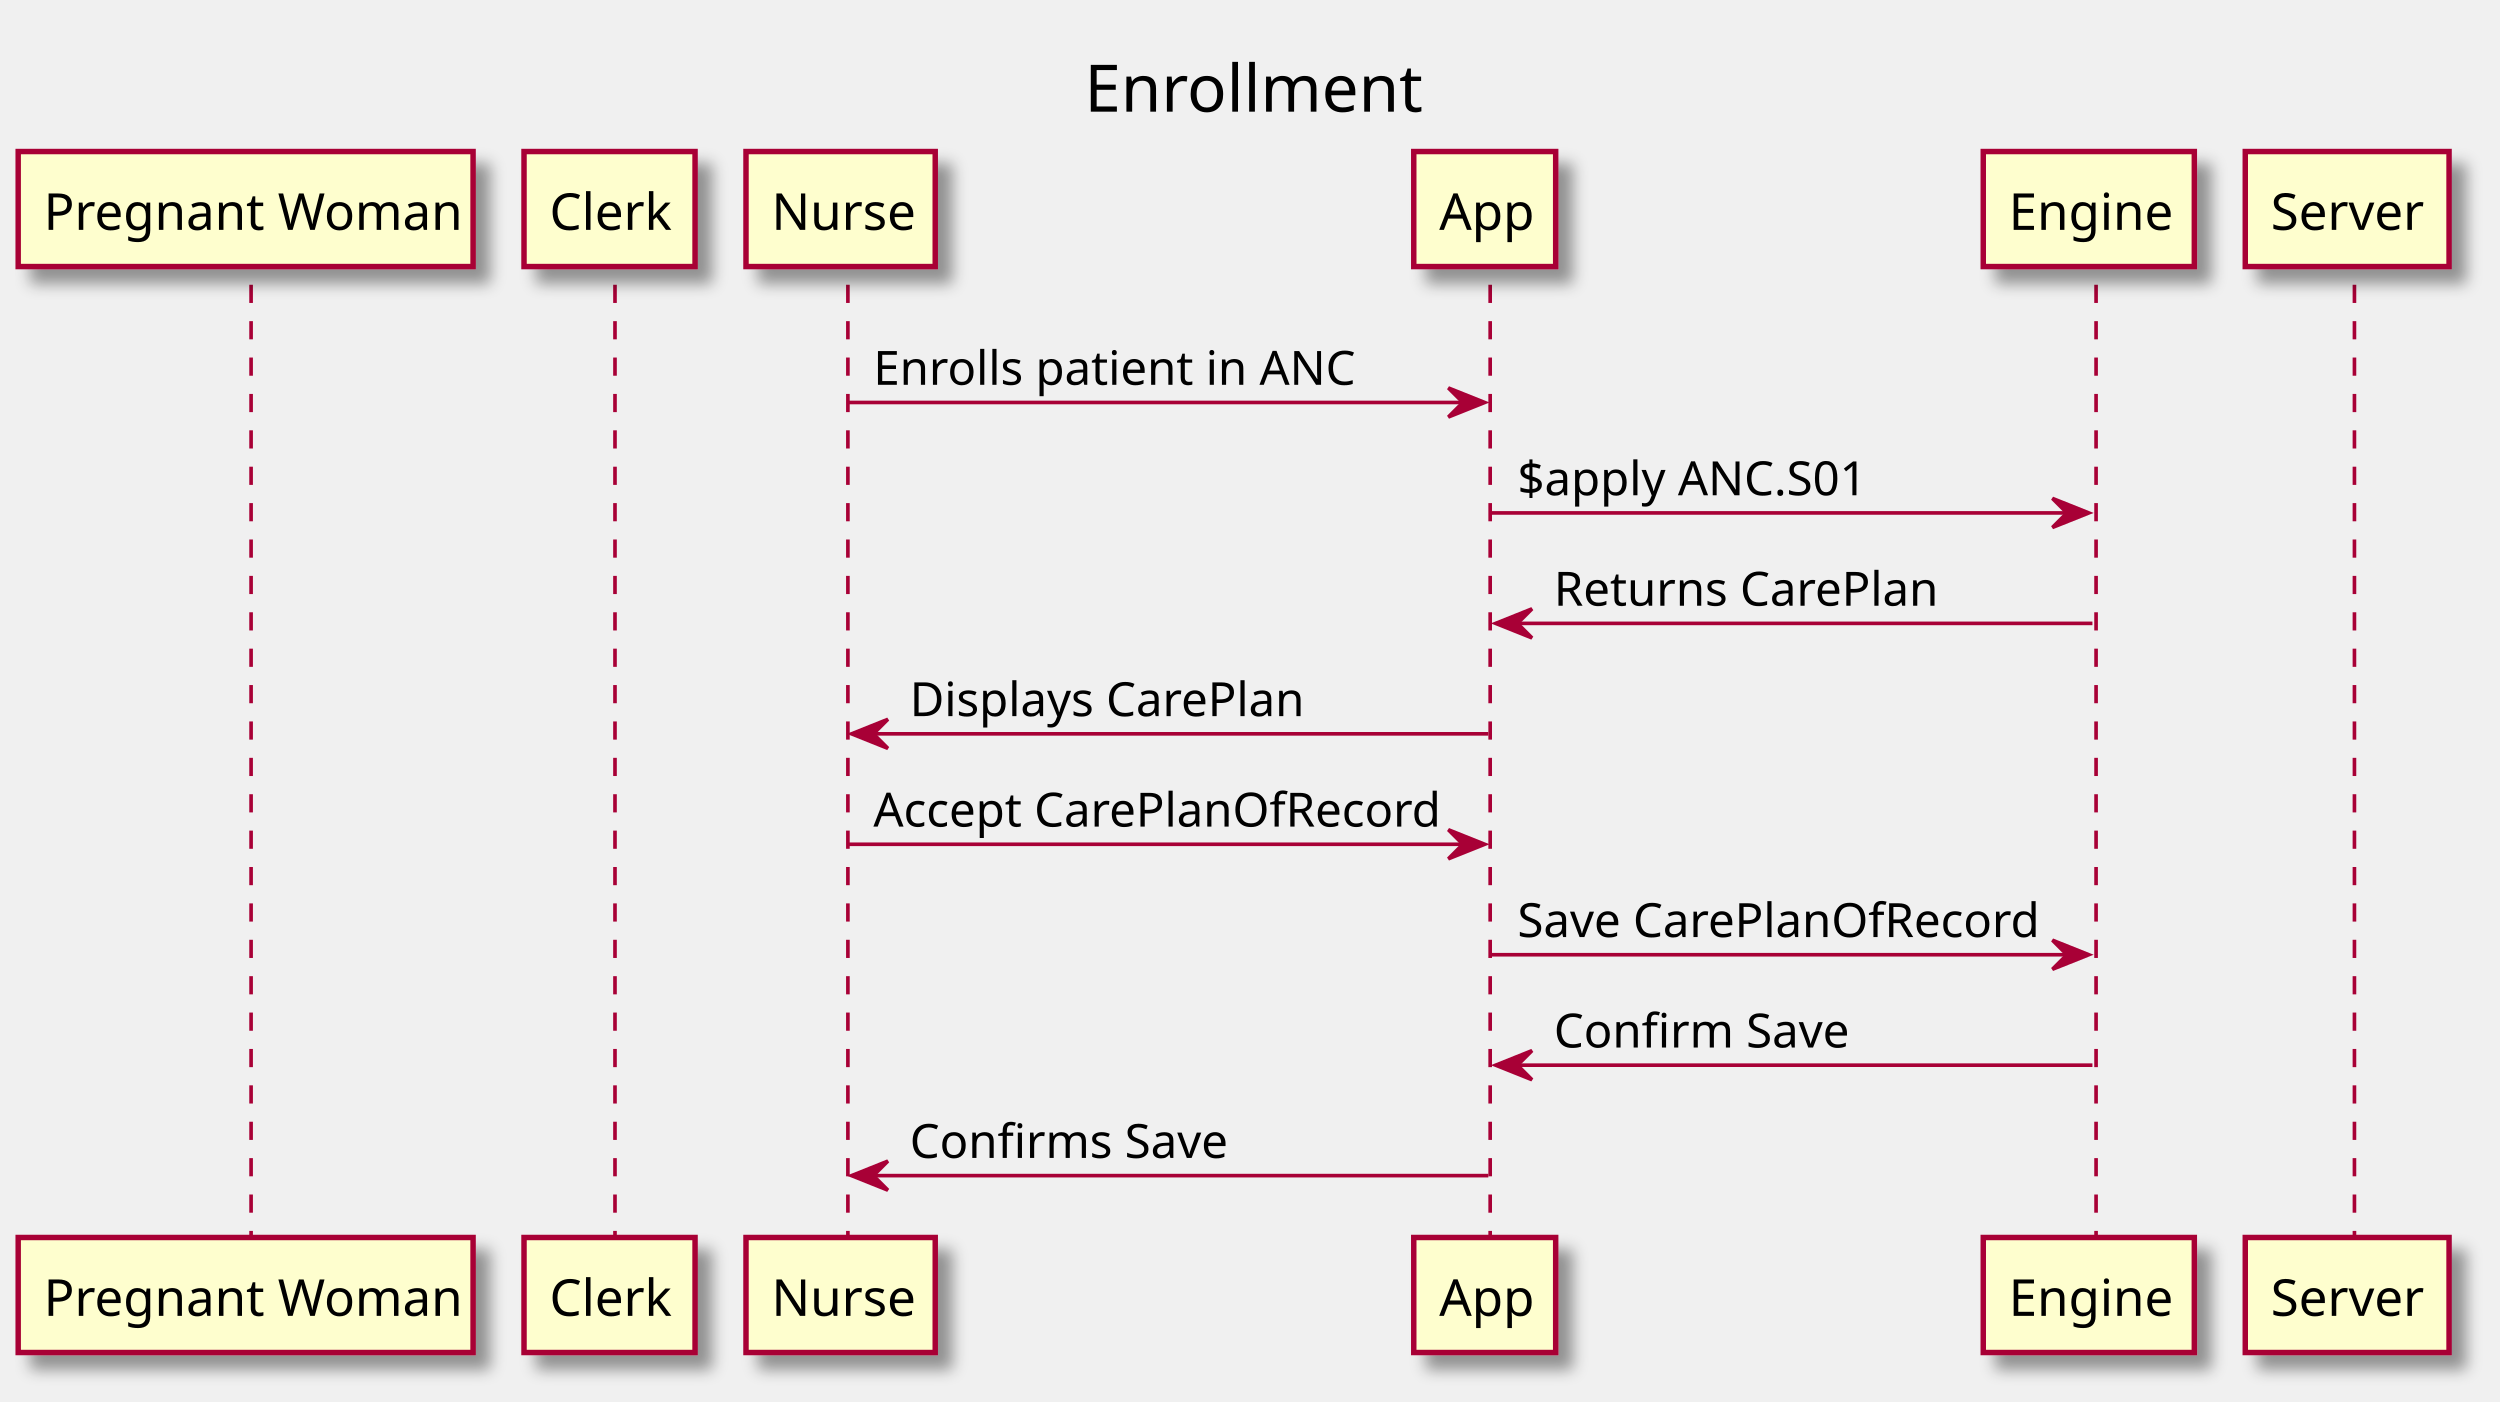
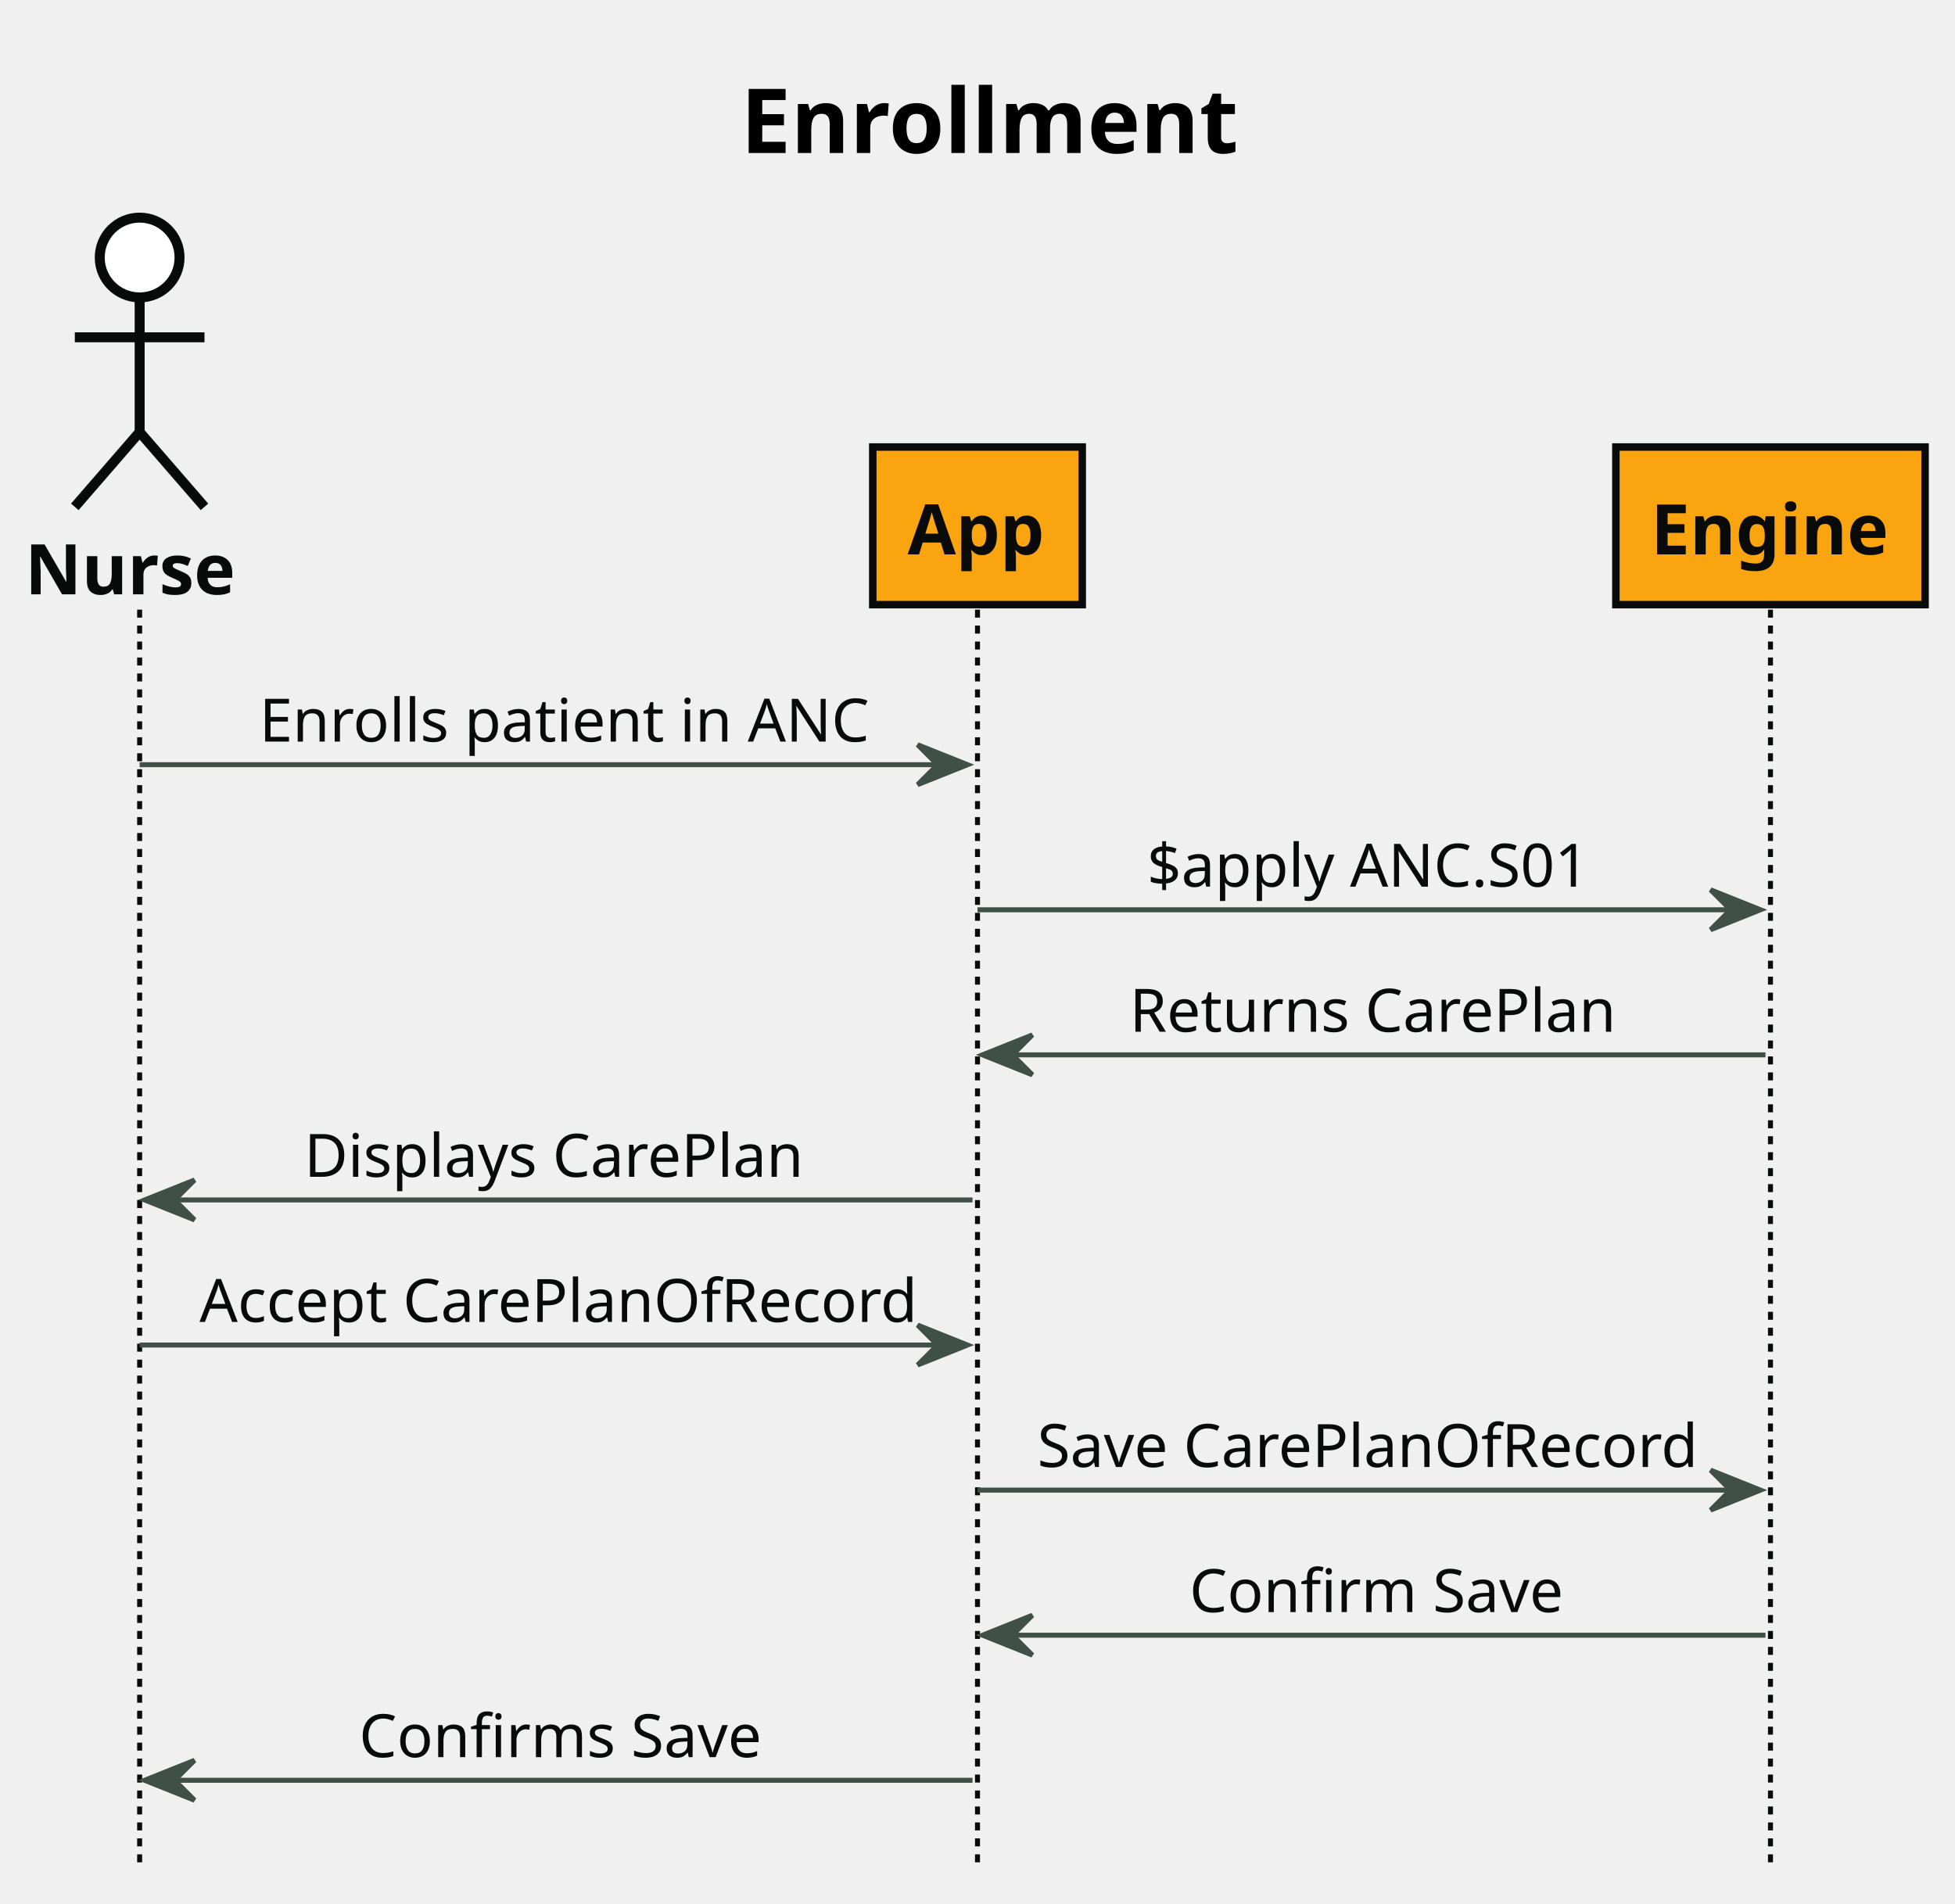
- <svg xmlns="http://www.w3.org/2000/svg" contentScriptType="application/ecmascript" contentStyleType="text/css" height="385px" preserveAspectRatio="none" style="width:687px;height:385px;background:#FFFFFF;" version="1.1" viewBox="0 0 687 385" width="687px" zoomAndPan="magnify">
-   <defs>
-     <filter height="300%" id="f1ng6d03umobh6" width="300%" x="-1" y="-1">
-       <feGaussianBlur result="blurOut" stdDeviation="2.0" />
-       <feColorMatrix in="blurOut" result="blurOut2" type="matrix" values="0 0 0 0 0 0 0 0 0 0 0 0 0 0 0 0 0 0 .4 0" />
-       <feOffset dx="4.0" dy="4.0" in="blurOut2" result="blurOut3" />
-       <feBlend in="SourceGraphic" in2="blurOut3" mode="normal" />
-     </filter>
-   </defs>
+ <svg xmlns="http://www.w3.org/2000/svg" contentScriptType="application/ecmascript" contentStyleType="text/css" height="1193.75px" preserveAspectRatio="none" style="width:1225px;height:1193px;background:#FFFFFF;" version="1.1" viewBox="0 0 1225 1193" width="1225px" zoomAndPan="magnify">
+   <defs />
  <g>
-     <text fill="#000000" font-family="sans-serif" font-size="18" lengthAdjust="spacing" textLength="86" x="298" y="30.686">Enrollment</text>
-     <line style="stroke:#A80036;stroke-width:1.0;stroke-dasharray:5.0,5.0;" x1="69" x2="69" y1="78.25" y2="341.062" />
-     <line style="stroke:#A80036;stroke-width:1.0;stroke-dasharray:5.0,5.0;" x1="169" x2="169" y1="78.25" y2="341.062" />
-     <line style="stroke:#A80036;stroke-width:1.0;stroke-dasharray:5.0,5.0;" x1="233" x2="233" y1="78.25" y2="341.062" />
-     <line style="stroke:#A80036;stroke-width:1.0;stroke-dasharray:5.0,5.0;" x1="409.5" x2="409.5" y1="78.25" y2="341.062" />
-     <line style="stroke:#A80036;stroke-width:1.0;stroke-dasharray:5.0,5.0;" x1="576" x2="576" y1="78.25" y2="341.062" />
-     <line style="stroke:#A80036;stroke-width:1.0;stroke-dasharray:5.0,5.0;" x1="647" x2="647" y1="78.25" y2="341.062" />
-     <rect fill="#FEFECE" filter="url(#f1ng6d03umobh6)" height="31.609" style="stroke:#A80036;stroke-width:1.5;" width="125" x="5" y="41.641" />
-     <text fill="#000000" font-family="sans-serif" font-size="14" lengthAdjust="spacing" textLength="111" x="12" y="63.174">Pregnant Woman</text>
-     <rect fill="#FEFECE" filter="url(#f1ng6d03umobh6)" height="31.609" style="stroke:#A80036;stroke-width:1.5;" width="125" x="5" y="340.062" />
-     <text fill="#000000" font-family="sans-serif" font-size="14" lengthAdjust="spacing" textLength="111" x="12" y="361.596">Pregnant Woman</text>
-     <rect fill="#FEFECE" filter="url(#f1ng6d03umobh6)" height="31.609" style="stroke:#A80036;stroke-width:1.5;" width="47" x="144" y="41.641" />
-     <text fill="#000000" font-family="sans-serif" font-size="14" lengthAdjust="spacing" textLength="33" x="151" y="63.174">Clerk</text>
-     <rect fill="#FEFECE" filter="url(#f1ng6d03umobh6)" height="31.609" style="stroke:#A80036;stroke-width:1.5;" width="47" x="144" y="340.062" />
-     <text fill="#000000" font-family="sans-serif" font-size="14" lengthAdjust="spacing" textLength="33" x="151" y="361.596">Clerk</text>
-     <rect fill="#FEFECE" filter="url(#f1ng6d03umobh6)" height="31.609" style="stroke:#A80036;stroke-width:1.5;" width="52" x="205" y="41.641" />
-     <text fill="#000000" font-family="sans-serif" font-size="14" lengthAdjust="spacing" textLength="38" x="212" y="63.174">Nurse</text>
-     <rect fill="#FEFECE" filter="url(#f1ng6d03umobh6)" height="31.609" style="stroke:#A80036;stroke-width:1.5;" width="52" x="205" y="340.062" />
-     <text fill="#000000" font-family="sans-serif" font-size="14" lengthAdjust="spacing" textLength="38" x="212" y="361.596">Nurse</text>
-     <rect fill="#FEFECE" filter="url(#f1ng6d03umobh6)" height="31.609" style="stroke:#A80036;stroke-width:1.5;" width="39" x="388.5" y="41.641" />
-     <text fill="#000000" font-family="sans-serif" font-size="14" lengthAdjust="spacing" textLength="25" x="395.5" y="63.174">App</text>
-     <rect fill="#FEFECE" filter="url(#f1ng6d03umobh6)" height="31.609" style="stroke:#A80036;stroke-width:1.5;" width="39" x="388.5" y="340.062" />
-     <text fill="#000000" font-family="sans-serif" font-size="14" lengthAdjust="spacing" textLength="25" x="395.5" y="361.596">App</text>
-     <rect fill="#FEFECE" filter="url(#f1ng6d03umobh6)" height="31.609" style="stroke:#A80036;stroke-width:1.5;" width="58" x="545" y="41.641" />
-     <text fill="#000000" font-family="sans-serif" font-size="14" lengthAdjust="spacing" textLength="44" x="552" y="63.174">Engine</text>
-     <rect fill="#FEFECE" filter="url(#f1ng6d03umobh6)" height="31.609" style="stroke:#A80036;stroke-width:1.5;" width="58" x="545" y="340.062" />
-     <text fill="#000000" font-family="sans-serif" font-size="14" lengthAdjust="spacing" textLength="44" x="552" y="361.596">Engine</text>
-     <rect fill="#FEFECE" filter="url(#f1ng6d03umobh6)" height="31.609" style="stroke:#A80036;stroke-width:1.5;" width="56" x="617" y="41.641" />
-     <text fill="#000000" font-family="sans-serif" font-size="14" lengthAdjust="spacing" textLength="42" x="624" y="63.174">Server</text>
-     <rect fill="#FEFECE" filter="url(#f1ng6d03umobh6)" height="31.609" style="stroke:#A80036;stroke-width:1.5;" width="56" x="617" y="340.062" />
-     <text fill="#000000" font-family="sans-serif" font-size="14" lengthAdjust="spacing" textLength="42" x="624" y="361.596">Server</text>
-     <polygon fill="#A80036" points="398,106.602,408,110.602,398,114.602,402,110.602" style="stroke:#A80036;stroke-width:1.0;" />
-     <line style="stroke:#A80036;stroke-width:1.0;" x1="233" x2="404" y1="110.602" y2="110.602" />
-     <text fill="#000000" font-family="sans-serif" font-size="13" lengthAdjust="spacing" textLength="128" x="240" y="105.745">Enrolls patient in ANC</text>
-     <polygon fill="#A80036" points="564,136.953,574,140.953,564,144.953,568,140.953" style="stroke:#A80036;stroke-width:1.0;" />
-     <line style="stroke:#A80036;stroke-width:1.0;" x1="410" x2="570" y1="140.953" y2="140.953" />
-     <text fill="#000000" font-family="sans-serif" font-size="13" lengthAdjust="spacing" textLength="96" x="417" y="136.097">$apply ANC.S01</text>
-     <polygon fill="#A80036" points="421,167.305,411,171.305,421,175.305,417,171.305" style="stroke:#A80036;stroke-width:1.0;" />
-     <line style="stroke:#A80036;stroke-width:1.0;" x1="415" x2="575" y1="171.305" y2="171.305" />
-     <text fill="#000000" font-family="sans-serif" font-size="13" lengthAdjust="spacing" textLength="102" x="427" y="166.448">Returns CarePlan</text>
-     <polygon fill="#A80036" points="244,197.656,234,201.656,244,205.656,240,201.656" style="stroke:#A80036;stroke-width:1.0;" />
-     <line style="stroke:#A80036;stroke-width:1.0;" x1="238" x2="409" y1="201.656" y2="201.656" />
-     <text fill="#000000" font-family="sans-serif" font-size="13" lengthAdjust="spacing" textLength="107" x="250" y="196.8">Displays CarePlan</text>
-     <polygon fill="#A80036" points="398,228.008,408,232.008,398,236.008,402,232.008" style="stroke:#A80036;stroke-width:1.0;" />
-     <line style="stroke:#A80036;stroke-width:1.0;" x1="233" x2="404" y1="232.008" y2="232.008" />
-     <text fill="#000000" font-family="sans-serif" font-size="13" lengthAdjust="spacing" textLength="153" x="240" y="227.151">Accept CarePlanOfRecord</text>
-     <polygon fill="#A80036" points="564,258.359,574,262.359,564,266.359,568,262.359" style="stroke:#A80036;stroke-width:1.0;" />
-     <line style="stroke:#A80036;stroke-width:1.0;" x1="410" x2="570" y1="262.359" y2="262.359" />
-     <text fill="#000000" font-family="sans-serif" font-size="13" lengthAdjust="spacing" textLength="142" x="417" y="257.503">Save CarePlanOfRecord</text>
-     <polygon fill="#A80036" points="421,288.711,411,292.711,421,296.711,417,292.711" style="stroke:#A80036;stroke-width:1.0;" />
-     <line style="stroke:#A80036;stroke-width:1.0;" x1="415" x2="575" y1="292.711" y2="292.711" />
-     <text fill="#000000" font-family="sans-serif" font-size="13" lengthAdjust="spacing" textLength="79" x="427" y="287.854">Confirm Save</text>
-     <polygon fill="#A80036" points="244,319.062,234,323.062,244,327.062,240,323.062" style="stroke:#A80036;stroke-width:1.0;" />
-     <line style="stroke:#A80036;stroke-width:1.0;" x1="238" x2="409" y1="323.062" y2="323.062" />
-     <text fill="#000000" font-family="sans-serif" font-size="13" lengthAdjust="spacing" textLength="86" x="250" y="318.206">Confirms Save</text>
+     <text fill="#000000" font-family="Source Sans Pro" font-size="56.25" font-weight="bold" lengthAdjust="spacing" textLength="293.75" x="464.062" y="95.892">Enrollment</text>
+     <line style="stroke:#090B0A;stroke-width:3.125;stroke-dasharray:5.0,5.0;" x1="87.5" x2="87.5" y1="382.031" y2="1171.875" />
+     <line style="stroke:#090B0A;stroke-width:3.125;stroke-dasharray:5.0,5.0;" x1="612.5" x2="612.5" y1="382.031" y2="1171.875" />
+     <line style="stroke:#090B0A;stroke-width:3.125;stroke-dasharray:5.0,5.0;" x1="1109.375" x2="1109.375" y1="382.031" y2="1171.875" />
+     <text fill="#090B0A" font-family="Source Sans Pro" font-size="43.75" font-weight="bold" lengthAdjust="spacing" textLength="125" x="15.625" y="372.418">Nurse</text>
+     <ellipse cx="87.5" cy="161.377" fill="#FFFFFF" rx="25" ry="25" style="stroke:#090B0A;stroke-width:6.25;" />
+     <path d="M87.5,186.377 L87.5,270.752 M46.875,211.377 L128.125,211.377 M87.5,270.752 L46.875,317.627 M87.5,270.752 L128.125,317.627 " fill="none" style="stroke:#090B0A;stroke-width:6.25;" />
+     <rect fill="#FAA40F" height="98.779" style="stroke:#090B0A;stroke-width:4.688;" width="131.25" x="546.875" y="280.127" />
+     <text fill="#090B0A" font-family="Source Sans Pro" font-size="43.75" font-weight="bold" lengthAdjust="spacing" textLength="87.5" x="568.75" y="347.418">App</text>
+     <rect fill="#FAA40F" height="98.779" style="stroke:#090B0A;stroke-width:4.688;" width="193.75" x="1012.5" y="280.127" />
+     <text fill="#090B0A" font-family="Source Sans Pro" font-size="43.75" font-weight="bold" lengthAdjust="spacing" textLength="150" x="1034.375" y="347.418">Engine</text>
+     <polygon fill="#404F47" points="575,466.699,606.25,479.199,575,491.699,587.5,479.199" style="stroke:#404F47;stroke-width:3.125;" />
+     <line style="stroke:#404F47;stroke-width:3.125;" x1="87.5" x2="593.75" y1="479.199" y2="479.199" />
+     <text fill="#090B0A" font-family="Source Sans Pro" font-size="37.5" lengthAdjust="spacing" textLength="375" x="162.5" y="464.709">Enrolls patient in ANC</text>
+     <polygon fill="#404F47" points="1071.875,557.617,1103.125,570.117,1071.875,582.617,1084.375,570.117" style="stroke:#404F47;stroke-width:3.125;" />
+     <line style="stroke:#404F47;stroke-width:3.125;" x1="612.5" x2="1090.625" y1="570.117" y2="570.117" />
+     <text fill="#090B0A" font-family="Source Sans Pro" font-size="37.5" lengthAdjust="spacing" textLength="284.375" x="718.75" y="555.627">$apply ANC.S01</text>
+     <polygon fill="#404F47" points="646.875,648.535,615.625,661.035,646.875,673.535,634.375,661.035" style="stroke:#404F47;stroke-width:3.125;" />
+     <line style="stroke:#404F47;stroke-width:3.125;" x1="628.125" x2="1106.25" y1="661.035" y2="661.035" />
+     <text fill="#090B0A" font-family="Source Sans Pro" font-size="37.5" lengthAdjust="spacing" textLength="306.25" x="707.812" y="646.545">Returns CarePlan</text>
+     <polygon fill="#404F47" points="121.875,739.453,90.625,751.953,121.875,764.453,109.375,751.953" style="stroke:#404F47;stroke-width:3.125;" />
+     <line style="stroke:#404F47;stroke-width:3.125;" x1="103.125" x2="609.375" y1="751.953" y2="751.953" />
+     <text fill="#090B0A" font-family="Source Sans Pro" font-size="37.5" lengthAdjust="spacing" textLength="318.75" x="190.625" y="737.463">Displays CarePlan</text>
+     <polygon fill="#404F47" points="575,830.371,606.25,842.871,575,855.371,587.5,842.871" style="stroke:#404F47;stroke-width:3.125;" />
+     <line style="stroke:#404F47;stroke-width:3.125;" x1="87.5" x2="593.75" y1="842.871" y2="842.871" />
+     <text fill="#090B0A" font-family="Source Sans Pro" font-size="37.5" lengthAdjust="spacing" textLength="450" x="125" y="828.381">Accept CarePlanOfRecord</text>
+     <polygon fill="#404F47" points="1071.875,921.289,1103.125,933.789,1071.875,946.289,1084.375,933.789" style="stroke:#404F47;stroke-width:3.125;" />
+     <line style="stroke:#404F47;stroke-width:3.125;" x1="612.5" x2="1090.625" y1="933.789" y2="933.789" />
+     <text fill="#090B0A" font-family="Source Sans Pro" font-size="37.5" lengthAdjust="spacing" textLength="421.875" x="650" y="919.299">Save CarePlanOfRecord</text>
+     <polygon fill="#404F47" points="646.875,1012.207,615.625,1024.707,646.875,1037.207,634.375,1024.707" style="stroke:#404F47;stroke-width:3.125;" />
+     <line style="stroke:#404F47;stroke-width:3.125;" x1="628.125" x2="1106.25" y1="1024.707" y2="1024.707" />
+     <text fill="#090B0A" font-family="Source Sans Pro" font-size="37.5" lengthAdjust="spacing" textLength="231.25" x="745.312" y="1010.217">Confirm Save</text>
+     <polygon fill="#404F47" points="121.875,1103.125,90.625,1115.625,121.875,1128.125,109.375,1115.625" style="stroke:#404F47;stroke-width:3.125;" />
+     <line style="stroke:#404F47;stroke-width:3.125;" x1="103.125" x2="609.375" y1="1115.625" y2="1115.625" />
+     <text fill="#090B0A" font-family="Source Sans Pro" font-size="37.5" lengthAdjust="spacing" textLength="250" x="225" y="1101.135">Confirms Save</text>
  </g>
</svg>
